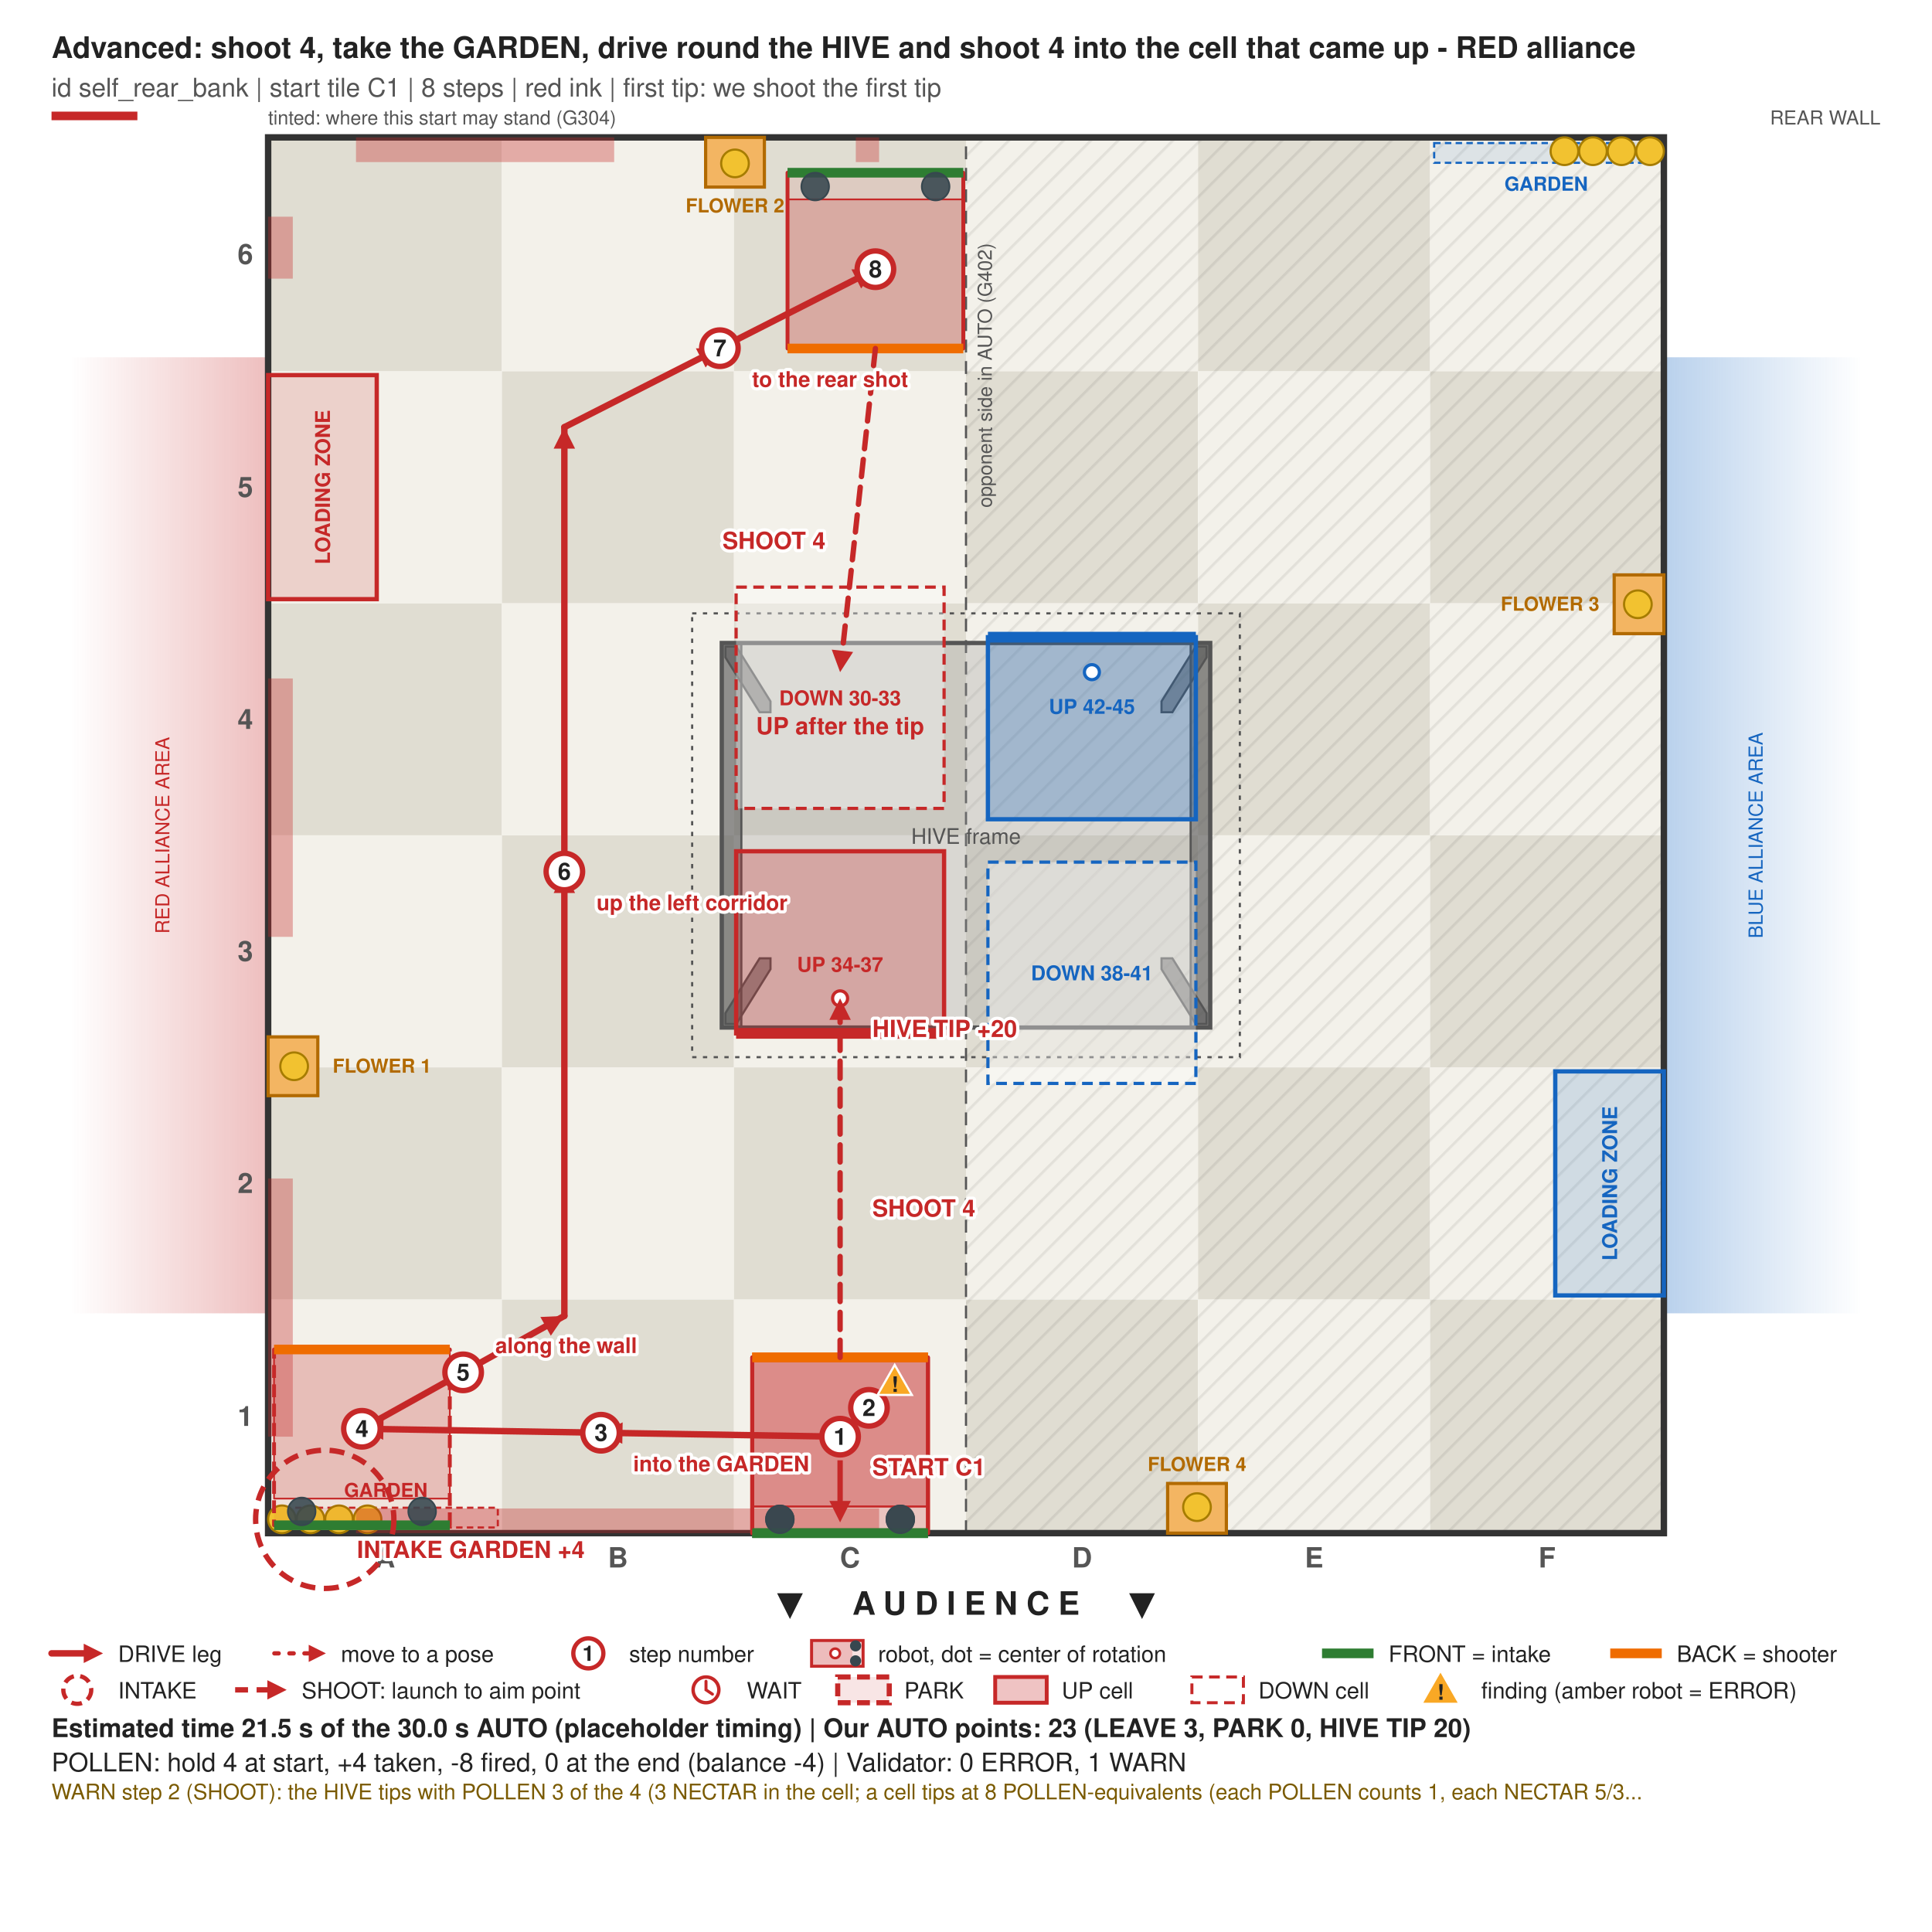
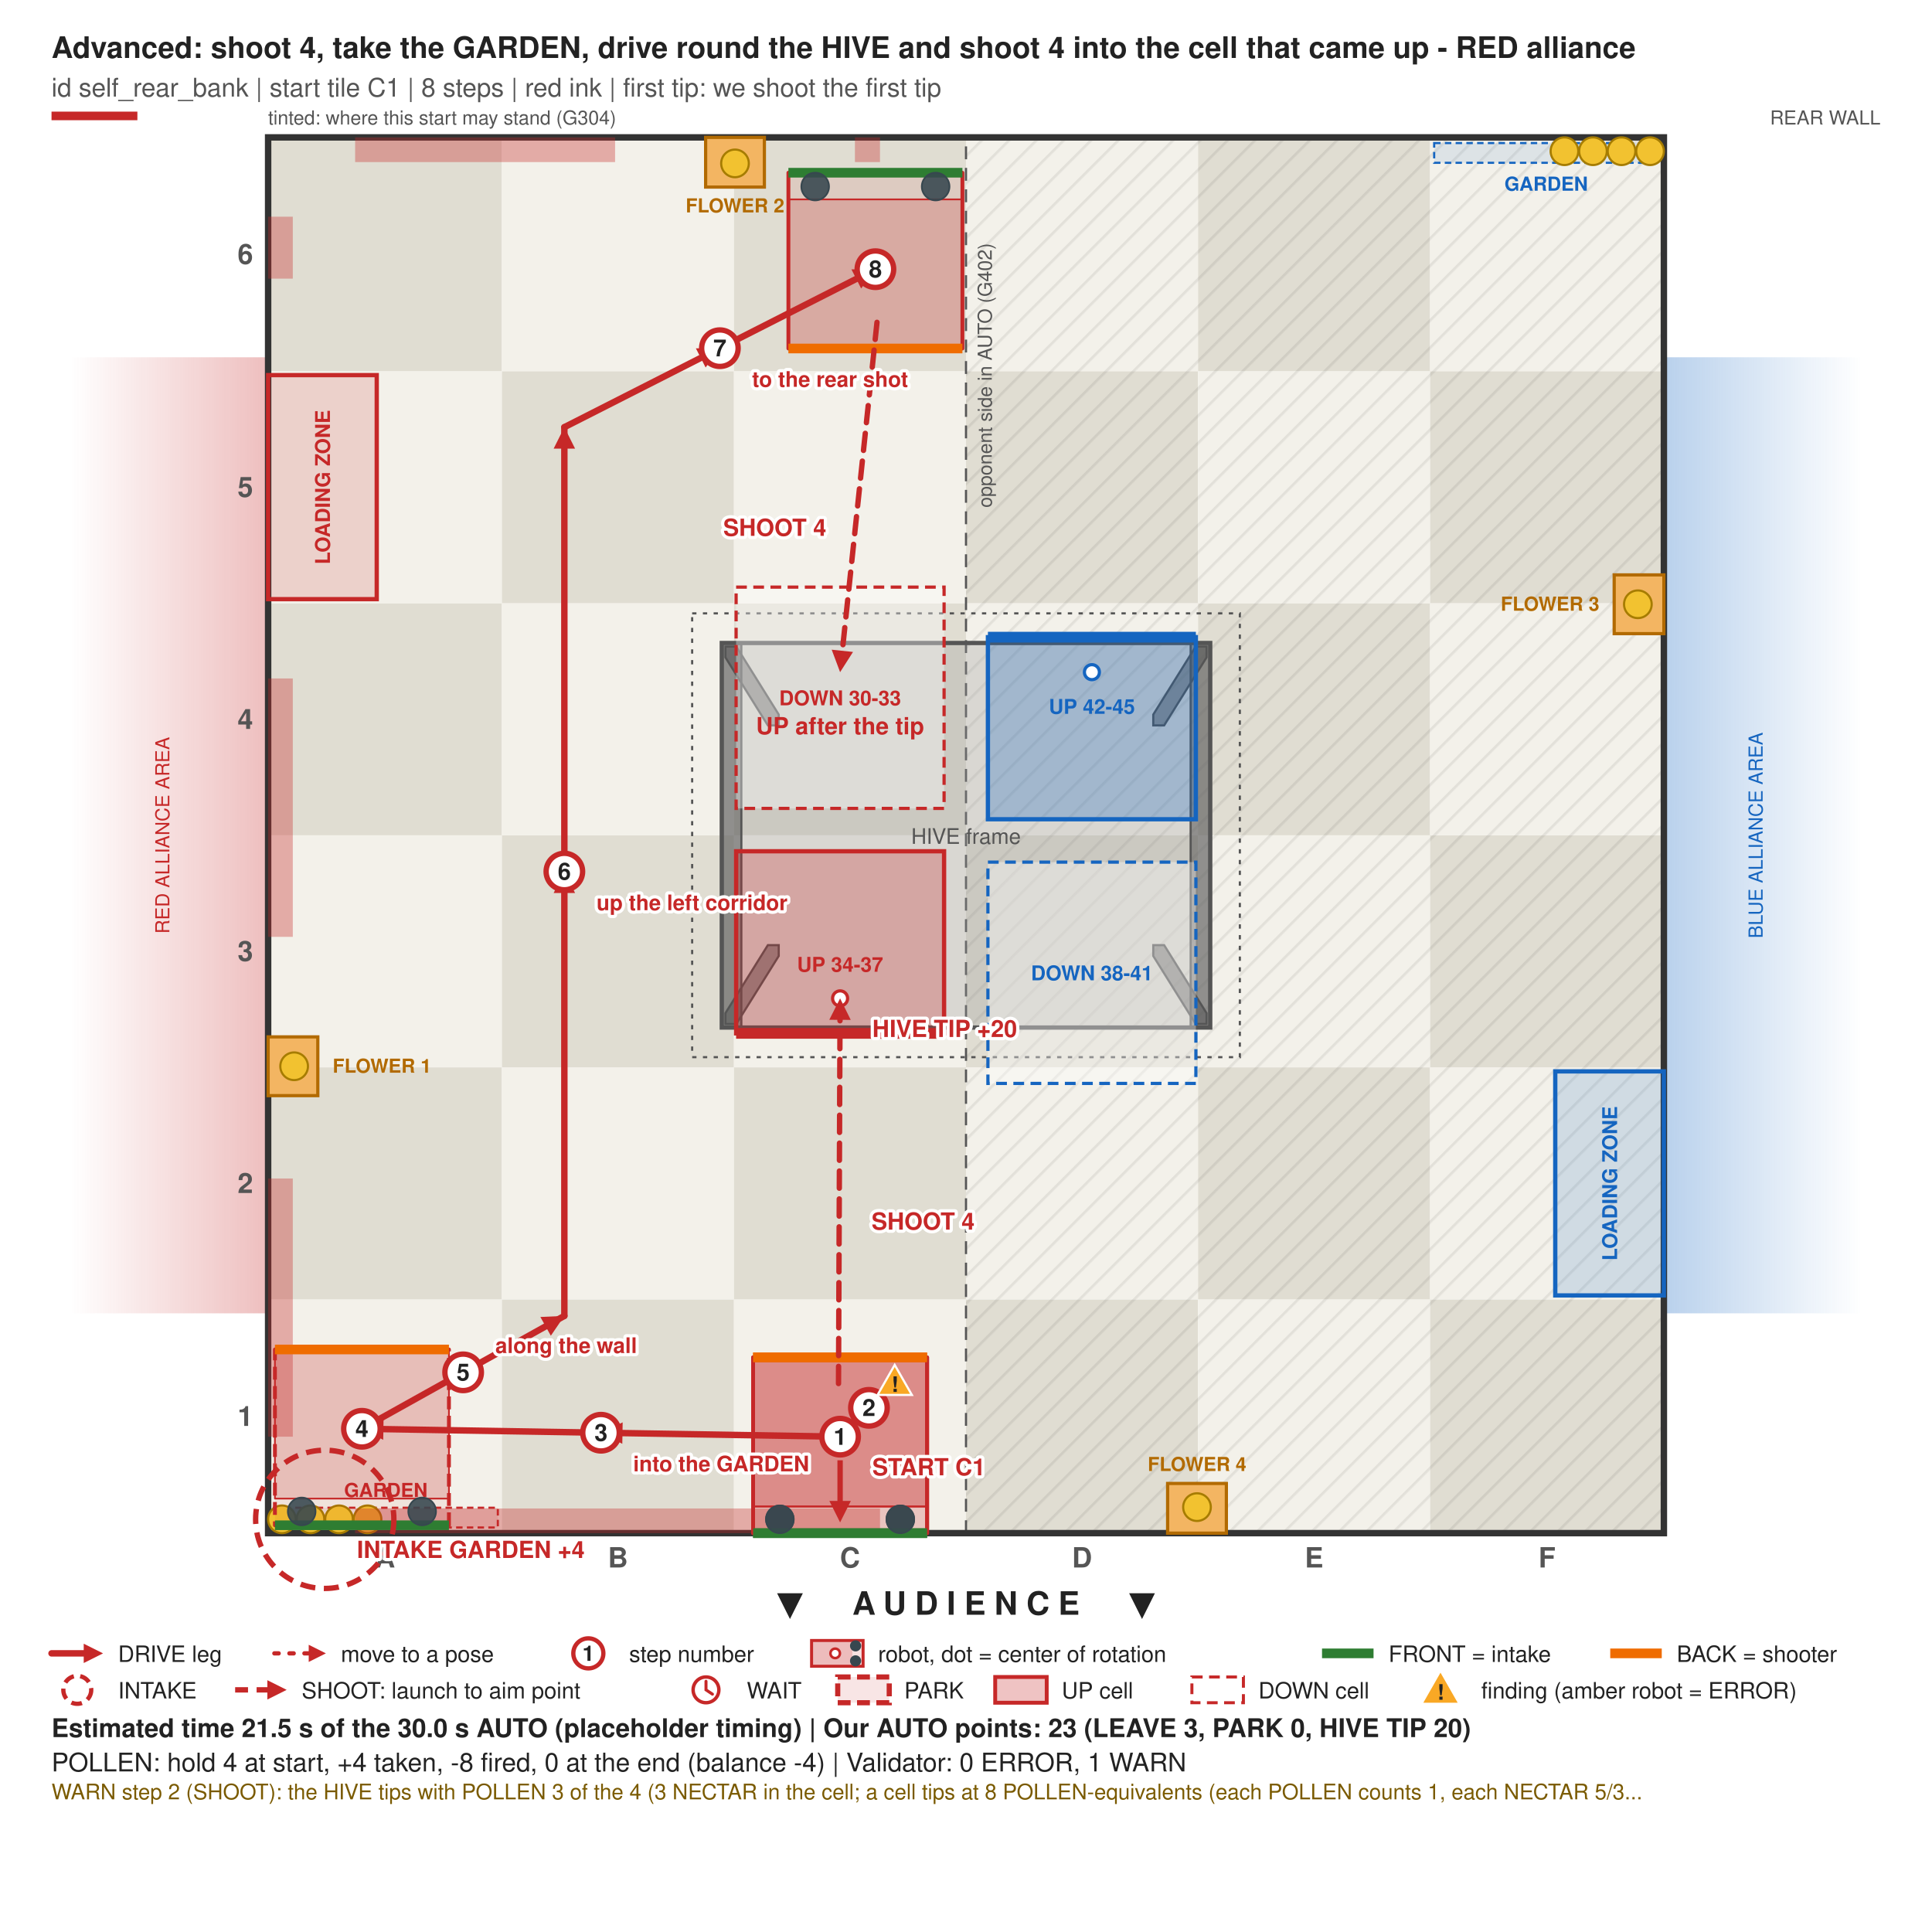
<svg xmlns="http://www.w3.org/2000/svg" viewBox="0 0 900 900" width="900" height="900" role="img" aria-labelledby="svg-title svg-desc" font-family="Helvetica, Arial, sans-serif">
  <defs>
    <linearGradient id="area-red" x1="1" y1="0" x2="0" y2="0">
      <stop offset="0" stop-color="#c62828" stop-opacity="0.30" />
      <stop offset="1" stop-color="#c62828" stop-opacity="0" />
    </linearGradient>
    <linearGradient id="area-blue" x1="0" y1="0" x2="1" y2="0">
      <stop offset="0" stop-color="#1565c0" stop-opacity="0.30" />
      <stop offset="1" stop-color="#1565c0" stop-opacity="0" />
    </linearGradient>
    <pattern id="opponent-hatch" width="9" height="9" patternUnits="userSpaceOnUse" patternTransform="rotate(45)">
      <line x1="0" y1="0" x2="0" y2="9" stroke="#000000" stroke-opacity="0.07" stroke-width="2.5" />
    </pattern>
  </defs>
  <rect id="background" x="0" y="0" width="900" height="900" fill="#ffffff" />
  <text id="title" x="24" y="27" font-size="13.83" font-weight="bold" fill="#222222">Advanced: shoot 4, take the GARDEN, drive round the HIVE and shoot 4 into the cell that came up - RED alliance</text>
  <text id="subtitle" x="24" y="45" font-size="12" fill="#555555">id self_rear_bank  |  start tile C1  |  8 steps  |  red ink  |  first tip: we shoot the first tip</text>
  <rect x="24" y="52" width="40" height="4" fill="#c62828" />
  <g id="field">
    <rect class="alliance-area" data-alliance="RED" x="32.9" y="166.43" width="92" height="445.37" fill="url(#area-red)" />
    <rect class="alliance-area" data-alliance="BLUE" x="775.1" y="166.43" width="92" height="445.37" fill="url(#area-blue)" />
    <text x="78.9" y="389.12" font-size="9" fill="#c62828" text-anchor="middle" transform="rotate(-90 78.9 389.12)">RED ALLIANCE AREA</text>
    <text x="821.1" y="389.12" font-size="9" fill="#1565c0" text-anchor="middle" transform="rotate(-90 821.1 389.12)">BLUE ALLIANCE AREA</text>
    <rect class="tile" data-tile="A1" x="124.9" y="605.3" width="108.9" height="108.9" fill="#f3f1ea" />
    <rect class="tile" data-tile="A2" x="124.9" y="497.2" width="108.9" height="108.1" fill="#e0ddd2" />
    <rect class="tile" data-tile="A3" x="124.9" y="389.1" width="108.9" height="108.1" fill="#f3f1ea" />
    <rect class="tile" data-tile="A4" x="124.9" y="281" width="108.9" height="108.1" fill="#e0ddd2" />
    <rect class="tile" data-tile="A5" x="124.9" y="172.9" width="108.9" height="108.1" fill="#f3f1ea" />
    <rect class="tile" data-tile="A6" x="124.9" y="64" width="108.9" height="108.9" fill="#e0ddd2" />
    <rect class="tile" data-tile="B1" x="233.8" y="605.3" width="108.1" height="108.9" fill="#e0ddd2" />
    <rect class="tile" data-tile="B2" x="233.8" y="497.2" width="108.1" height="108.1" fill="#f3f1ea" />
    <rect class="tile" data-tile="B3" x="233.8" y="389.1" width="108.1" height="108.1" fill="#e0ddd2" />
    <rect class="tile" data-tile="B4" x="233.8" y="281" width="108.1" height="108.1" fill="#f3f1ea" />
    <rect class="tile" data-tile="B5" x="233.8" y="172.9" width="108.1" height="108.1" fill="#e0ddd2" />
    <rect class="tile" data-tile="B6" x="233.8" y="64" width="108.1" height="108.9" fill="#f3f1ea" />
    <rect class="tile" data-tile="C1" x="341.9" y="605.3" width="108.1" height="108.9" fill="#f3f1ea" />
    <rect class="tile" data-tile="C2" x="341.9" y="497.2" width="108.1" height="108.1" fill="#e0ddd2" />
    <rect class="tile" data-tile="C3" x="341.9" y="389.1" width="108.1" height="108.1" fill="#f3f1ea" />
    <rect class="tile" data-tile="C4" x="341.9" y="281" width="108.1" height="108.1" fill="#e0ddd2" />
    <rect class="tile" data-tile="C5" x="341.9" y="172.9" width="108.1" height="108.1" fill="#f3f1ea" />
    <rect class="tile" data-tile="C6" x="341.9" y="64" width="108.1" height="108.9" fill="#e0ddd2" />
    <rect class="tile" data-tile="D1" x="450" y="605.3" width="108.1" height="108.9" fill="#e0ddd2" />
    <rect class="tile" data-tile="D2" x="450" y="497.2" width="108.1" height="108.1" fill="#f3f1ea" />
    <rect class="tile" data-tile="D3" x="450" y="389.1" width="108.1" height="108.1" fill="#e0ddd2" />
    <rect class="tile" data-tile="D4" x="450" y="281" width="108.1" height="108.1" fill="#f3f1ea" />
    <rect class="tile" data-tile="D5" x="450" y="172.9" width="108.1" height="108.1" fill="#e0ddd2" />
    <rect class="tile" data-tile="D6" x="450" y="64" width="108.1" height="108.9" fill="#f3f1ea" />
    <rect class="tile" data-tile="E1" x="558.1" y="605.3" width="108.1" height="108.9" fill="#f3f1ea" />
    <rect class="tile" data-tile="E2" x="558.1" y="497.2" width="108.1" height="108.1" fill="#e0ddd2" />
    <rect class="tile" data-tile="E3" x="558.1" y="389.1" width="108.1" height="108.1" fill="#f3f1ea" />
    <rect class="tile" data-tile="E4" x="558.1" y="281" width="108.1" height="108.1" fill="#e0ddd2" />
    <rect class="tile" data-tile="E5" x="558.1" y="172.9" width="108.1" height="108.1" fill="#f3f1ea" />
    <rect class="tile" data-tile="E6" x="558.1" y="64" width="108.1" height="108.9" fill="#e0ddd2" />
    <rect class="tile" data-tile="F1" x="666.2" y="605.3" width="108.9" height="108.9" fill="#e0ddd2" />
    <rect class="tile" data-tile="F2" x="666.2" y="497.2" width="108.9" height="108.1" fill="#f3f1ea" />
    <rect class="tile" data-tile="F3" x="666.2" y="389.1" width="108.9" height="108.1" fill="#e0ddd2" />
    <rect class="tile" data-tile="F4" x="666.2" y="281" width="108.9" height="108.1" fill="#f3f1ea" />
    <rect class="tile" data-tile="F5" x="666.2" y="172.9" width="108.9" height="108.1" fill="#e0ddd2" />
    <rect class="tile" data-tile="F6" x="666.2" y="64" width="108.9" height="108.9" fill="#f3f1ea" />
    <rect id="opponent-side" x="450" y="64" width="325.1" height="650.2" fill="url(#opponent-hatch)" />
    <line id="side-line" x1="450" y1="714.2" x2="450" y2="64" stroke="#555555" stroke-width="1" stroke-dasharray="6 4" />
    <text id="opponent-label" x="462" y="174.86" font-size="9" fill="#555555" text-anchor="middle" transform="rotate(-90 462 174.86)">opponent side in AUTO (G402)</text>
    <text class="tile-label" x="179.35" y="730.2" font-size="13" font-weight="bold" text-anchor="middle" fill="#555555">A</text>
    <text class="tile-label" x="287.85" y="730.2" font-size="13" font-weight="bold" text-anchor="middle" fill="#555555">B</text>
    <text class="tile-label" x="395.95" y="730.2" font-size="13" font-weight="bold" text-anchor="middle" fill="#555555">C</text>
    <text class="tile-label" x="504.05" y="730.2" font-size="13" font-weight="bold" text-anchor="middle" fill="#555555">D</text>
    <text class="tile-label" x="612.15" y="730.2" font-size="13" font-weight="bold" text-anchor="middle" fill="#555555">E</text>
    <text class="tile-label" x="720.65" y="730.2" font-size="13" font-weight="bold" text-anchor="middle" fill="#555555">F</text>
    <text class="tile-label" x="117.9" y="664.25" font-size="13" font-weight="bold" text-anchor="end" fill="#555555">1</text>
    <text class="tile-label" x="117.9" y="555.75" font-size="13" font-weight="bold" text-anchor="end" fill="#555555">2</text>
    <text class="tile-label" x="117.9" y="447.65" font-size="13" font-weight="bold" text-anchor="end" fill="#555555">3</text>
    <text class="tile-label" x="117.9" y="339.55" font-size="13" font-weight="bold" text-anchor="end" fill="#555555">4</text>
    <text class="tile-label" x="117.9" y="231.45" font-size="13" font-weight="bold" text-anchor="end" fill="#555555">5</text>
    <text class="tile-label" x="117.9" y="122.95" font-size="13" font-weight="bold" text-anchor="end" fill="#555555">6</text>
    <rect id="field-border" x="124.9" y="64" width="650.2" height="650.2" fill="none" stroke="#333333" stroke-width="3" />
  </g>
  <g id="structures">
    <rect id="hive-frame" x="336.23" y="299.53" width="227.54" height="179.14" fill="#9a9a9a" fill-opacity="0.30" stroke="#555555" stroke-width="2" />
    <rect id="hive-keepout" x="322.43" y="285.73" width="255.14" height="206.74" fill="none" stroke="#555555" stroke-width="1" stroke-dasharray="2 3" />
    <g id="hive-solid">
      <polygon class="hive-foot" points="336.23,478.67 345.35,478.67 345.35,299.53 336.23,299.53" fill="#555555" fill-opacity="0.55" stroke="#555555" stroke-width="1" />
      <polygon class="hive-foot" points="554.65,478.67 563.77,478.67 563.77,299.53 554.65,299.53" fill="#555555" fill-opacity="0.55" stroke="#555555" stroke-width="1" />
-       <polygon class="hive-foot" points="337.94,477.01 343,477.01 358.92,451.48 358.92,446.42 353.86,446.42 337.94,471.95" fill="#555555" fill-opacity="0.55" stroke="#555555" stroke-width="1" />
-       <polygon class="hive-foot" points="337.94,306.25 353.86,331.78 358.92,331.78 358.92,326.72 343,301.19 337.94,301.19" fill="#555555" fill-opacity="0.55" stroke="#555555" stroke-width="1" />
-       <polygon class="hive-foot" points="541.08,451.48 557,477.01 562.06,477.01 562.06,471.95 546.14,446.42 541.08,446.42" fill="#555555" fill-opacity="0.55" stroke="#555555" stroke-width="1" />
-       <polygon class="hive-foot" points="541.08,331.78 546.14,331.78 562.06,306.25 562.06,301.19 557,301.19 541.08,326.72" fill="#555555" fill-opacity="0.55" stroke="#555555" stroke-width="1" />
+       <polygon class="hive-foot" points="337.94,477.01 343,477.01 362.76,445.34 362.76,440.28 357.7,440.28 337.94,471.95" fill="#555555" fill-opacity="0.55" stroke="#555555" stroke-width="1" />
+       <polygon class="hive-foot" points="337.94,306.25 357.7,337.92 362.76,337.92 362.76,332.86 343,301.19 337.94,301.19" fill="#555555" fill-opacity="0.55" stroke="#555555" stroke-width="1" />
+       <polygon class="hive-foot" points="537.24,445.34 557,477.01 562.06,477.01 562.06,471.95 542.3,440.28 537.24,440.28" fill="#555555" fill-opacity="0.55" stroke="#555555" stroke-width="1" />
+       <polygon class="hive-foot" points="537.24,337.92 542.3,337.92 562.06,306.25 562.06,301.19 557,301.19 537.24,332.86" fill="#555555" fill-opacity="0.55" stroke="#555555" stroke-width="1" />
    </g>
    <text x="450" y="393.1" font-size="10" fill="#555555" text-anchor="middle">HIVE frame</text>
    <g class="hive" data-alliance="RED">
      <g class="cell cell-down" data-alliance="RED" data-side="REAR">
        <rect x="342.91" y="273.5" width="96.88" height="103.09" fill="#ffffff" fill-opacity="0.35" stroke="#c62828" stroke-width="1.5" stroke-dasharray="5 3" />
        <text x="391.35" y="328.55" font-size="9.5" font-weight="bold" fill="#c62828" text-anchor="middle">DOWN 30-33</text>
        <text class="cell-cue" x="391.35" y="342.05" font-size="11" font-weight="bold" fill="#c62828" text-anchor="middle">UP after the tip</text>
      </g>
      <g class="cell cell-up" data-alliance="RED" data-side="AUDIENCE">
        <rect x="342.91" y="396.55" width="96.88" height="84.82" fill="#c62828" fill-opacity="0.28" stroke="#c62828" stroke-width="2" />
        <line class="cell-opening" x1="342.91" y1="481.38" x2="439.79" y2="481.38" stroke="#c62828" stroke-width="5" />
        <circle class="aim-point" cx="391.35" cy="465.08" r="3.5" fill="#ffffff" stroke="#c62828" stroke-width="1.5" />
        <text x="391.35" y="452.68" font-size="9.5" font-weight="bold" fill="#c62828" text-anchor="middle">UP 34-37</text>
      </g>
    </g>
    <g class="hive" data-alliance="BLUE">
      <g class="cell cell-down" data-alliance="BLUE" data-side="AUDIENCE">
        <rect x="460.21" y="401.61" width="96.88" height="103.09" fill="#ffffff" fill-opacity="0.35" stroke="#1565c0" stroke-width="1.5" stroke-dasharray="5 3" />
        <text x="508.65" y="456.66" font-size="9.5" font-weight="bold" fill="#1565c0" text-anchor="middle">DOWN 38-41</text>
      </g>
      <g class="cell cell-up" data-alliance="BLUE" data-side="REAR">
        <rect x="460.21" y="296.82" width="96.88" height="84.82" fill="#1565c0" fill-opacity="0.28" stroke="#1565c0" stroke-width="2" />
        <line class="cell-opening" x1="460.21" y1="296.82" x2="557.09" y2="296.82" stroke="#1565c0" stroke-width="5" />
        <circle class="aim-point" cx="508.65" cy="313.12" r="3.5" fill="#ffffff" stroke="#1565c0" stroke-width="1.5" />
        <text x="508.65" y="332.52" font-size="9.5" font-weight="bold" fill="#1565c0" text-anchor="middle">UP 42-45</text>
      </g>
    </g>
    <g class="flower" data-flower="1">
      <rect x="124.9" y="483.02" width="23.15" height="27.37" fill="#f3b562" stroke="#b26a00" stroke-width="1.5" />
      <circle cx="137.02" cy="496.71" r="6.44" fill="#f2c230" stroke="#a67c00" stroke-width="1" />
      <text x="154.95" y="499.71" font-size="9" fill="#b26a00" font-weight="bold" text-anchor="start">FLOWER 1</text>
    </g>
    <g class="flower" data-flower="2">
      <rect x="328.71" y="64" width="27.37" height="23.15" fill="#f3b562" stroke="#b26a00" stroke-width="1.5" />
      <circle cx="342.39" cy="76.12" r="6.44" fill="#f2c230" stroke="#a67c00" stroke-width="1" />
      <text x="342.39" y="98.95" font-size="9" fill="#b26a00" font-weight="bold" text-anchor="middle">FLOWER 2</text>
    </g>
    <g class="flower" data-flower="3">
      <rect x="751.95" y="267.81" width="23.15" height="27.37" fill="#f3b562" stroke="#b26a00" stroke-width="1.5" />
      <circle cx="762.98" cy="281.49" r="6.44" fill="#f2c230" stroke="#a67c00" stroke-width="1" />
      <text x="745.05" y="284.49" font-size="9" fill="#b26a00" font-weight="bold" text-anchor="end">FLOWER 3</text>
    </g>
    <g class="flower" data-flower="4">
      <rect x="543.92" y="691.05" width="27.37" height="23.15" fill="#f3b562" stroke="#b26a00" stroke-width="1.5" />
      <circle cx="557.61" cy="702.08" r="6.44" fill="#f2c230" stroke="#a67c00" stroke-width="1" />
      <text x="557.61" y="685.25" font-size="9" fill="#b26a00" font-weight="bold" text-anchor="middle">FLOWER 4</text>
    </g>
    <g class="garden" data-alliance="RED">
      <rect x="127.54" y="702.36" width="104.37" height="9.2" fill="#c62828" fill-opacity="0.10" stroke="#c62828" stroke-width="1" stroke-dasharray="3 2" />
      <circle class="pollen" cx="131.34" cy="707.76" r="6.44" fill="#f2c230" stroke="#a67c00" stroke-width="1" />
      <circle class="pollen" cx="144.63" cy="707.76" r="6.44" fill="#f2c230" stroke="#a67c00" stroke-width="1" />
      <circle class="pollen" cx="157.93" cy="707.76" r="6.44" fill="#f2c230" stroke="#a67c00" stroke-width="1" />
      <circle class="pollen" cx="171.22" cy="707.76" r="6.44" fill="#f2c230" stroke="#a67c00" stroke-width="1" />
      <text x="179.73" y="697.36" font-size="9" fill="#c62828" text-anchor="middle" font-weight="bold">GARDEN</text>
    </g>
    <g class="loading-zone" data-alliance="RED">
      <rect x="124.9" y="174.74" width="50.6" height="104.37" fill="#c62828" fill-opacity="0.16" stroke="#c62828" stroke-width="2" />
      <text x="150.2" y="230.43" font-size="9.5" font-weight="bold" fill="#c62828" text-anchor="middle" transform="rotate(-90 150.2 226.93)">LOADING ZONE</text>
    </g>
    <g class="garden" data-alliance="BLUE">
      <rect x="668.09" y="66.64" width="104.37" height="9.2" fill="#1565c0" fill-opacity="0.10" stroke="#1565c0" stroke-width="1" stroke-dasharray="3 2" />
      <circle class="pollen" cx="768.66" cy="70.44" r="6.44" fill="#f2c230" stroke="#a67c00" stroke-width="1" />
      <circle class="pollen" cx="755.37" cy="70.44" r="6.44" fill="#f2c230" stroke="#a67c00" stroke-width="1" />
      <circle class="pollen" cx="742.07" cy="70.44" r="6.44" fill="#f2c230" stroke="#a67c00" stroke-width="1" />
      <circle class="pollen" cx="728.78" cy="70.44" r="6.44" fill="#f2c230" stroke="#a67c00" stroke-width="1" />
      <text x="720.27" y="88.84" font-size="9" fill="#1565c0" text-anchor="middle" font-weight="bold">GARDEN</text>
    </g>
    <g class="loading-zone" data-alliance="BLUE">
      <rect x="724.5" y="499.09" width="50.6" height="104.37" fill="#1565c0" fill-opacity="0.16" stroke="#1565c0" stroke-width="2" />
      <text x="749.8" y="554.77" font-size="9.5" font-weight="bold" fill="#1565c0" text-anchor="middle" transform="rotate(-90 749.8 551.27)">LOADING ZONE</text>
    </g>
    <text id="audience-label" x="450" y="752.2" font-size="15" font-weight="bold" letter-spacing="4" text-anchor="middle" fill="#222222">AUDIENCE</text>
    <polygon class="compass-arrow" points="362,742.2 374,742.2 368,754.2" fill="#222222" />
    <polygon class="compass-arrow" points="526,742.2 538,742.2 532,754.2" fill="#222222" />
    <text x="876" y="58" font-size="9" fill="#555555" text-anchor="end">REAR WALL</text>
  </g>
  <g id="start-bands" data-heading="-90">
    <rect class="start-band" data-wall="RED" data-from="9.77" data-to="35.92" x="124.9" y="548.99" width="11.5" height="120.27" fill="#c62828" fill-opacity="0.35" />
    <rect class="start-band" data-wall="RED" data-from="60.39" data-to="86.55" x="124.9" y="316.05" width="11.5" height="120.37" fill="#c62828" fill-opacity="0.35" />
    <rect class="start-band" data-wall="RED" data-from="127.04" data-to="133.32" x="124.9" y="100.94" width="11.5" height="28.86" fill="#c62828" fill-opacity="0.35" />
-     <rect class="start-band" data-wall="AUDIENCE" data-from="8.9" data-to="61.87" x="165.84" y="702.7" width="243.68" height="11.5" fill="#c62828" fill-opacity="0.35" />
-     <rect class="start-band" data-wall="REAR" data-from="8.9" data-to="35.05" x="165.84" y="64" width="120.27" height="11.5" fill="#c62828" fill-opacity="0.35" />
-     <rect class="start-band" data-wall="REAR" data-from="59.52" data-to="61.87" x="398.67" y="64" width="10.85" height="11.5" fill="#c62828" fill-opacity="0.35" />
+     <rect class="start-band" data-wall="AUDIENCE" data-from="8.81" data-to="61.96" x="165.43" y="702.7" width="244.51" height="11.5" fill="#c62828" fill-opacity="0.35" />
+     <rect class="start-band" data-wall="REAR" data-from="8.81" data-to="35.14" x="165.43" y="64" width="121.1" height="11.5" fill="#c62828" fill-opacity="0.35" />
+     <rect class="start-band" data-wall="REAR" data-from="59.43" data-to="61.96" x="398.26" y="64" width="11.67" height="11.5" fill="#c62828" fill-opacity="0.35" />
    <text class="start-band-label" x="124.9" y="58" font-size="9" fill="#555555">tinted: where this start may stand (G304)</text>
  </g>
  <g id="route" data-ink="#c62828" data-alliance="RED" data-route="self_rear_bank">
    <g class="drive-leg" data-step="3" data-mode="CONSTANT">
      <path class="leg" d="M 391.35 669.26 L 168.6 665.58" fill="none" stroke="#c62828" stroke-width="3" stroke-linecap="round" stroke-linejoin="round" />
      <polygon class="arrowhead" points="279.97,667.42 290.06,662.58 289.89,672.58" fill="#c62828" />
      <polygon class="arrowhead" points="168.6,665.58 178.68,660.74 178.52,670.74" fill="#c62828" />
    </g>
    <g class="drive-leg" data-step="5" data-mode="CONSTANT">
      <path class="leg" d="M 168.6 665.58 L 262.9 613" fill="none" stroke="#c62828" stroke-width="3" stroke-linecap="round" stroke-linejoin="round" />
      <polygon class="arrowhead" points="262.9,613 256.6,622.24 251.73,613.5" fill="#c62828" />
    </g>
    <g class="drive-leg" data-step="6" data-mode="REVERSE_TANGENT">
      <path class="leg" d="M 262.9 613 L 262.9 199" fill="none" stroke="#c62828" stroke-width="3" stroke-linecap="round" stroke-linejoin="round" />
      <polygon class="arrowhead" points="262.9,406 267.9,416 257.9,416" fill="#c62828" />
      <polygon class="arrowhead" points="262.9,199 267.9,209 257.9,209" fill="#c62828" />
    </g>
    <g class="drive-leg" data-step="7" data-mode="LINEAR">
      <path class="leg" d="M 262.9 199 L 407.8 125.4" fill="none" stroke="#c62828" stroke-width="3" stroke-linecap="round" stroke-linejoin="round" />
      <polygon class="arrowhead" points="335.35,162.2 328.7,171.19 324.17,162.27" fill="#c62828" />
      <polygon class="arrowhead" points="407.8,125.4 401.15,134.39 396.62,125.47" fill="#c62828" />
    </g>
    <g id="start-footprint" class="footprint start" data-step="1">
-       <polygon class="outline" points="432.29,714.2 432.29,632.32 350.41,632.32 350.41,714.2" fill="#c62828" fill-opacity="0.14" stroke="#c62828" stroke-width="1.8" stroke-linejoin="round" />
-       <polygon class="chassis" points="432.29,701.78 432.29,632.32 350.41,632.32 350.41,701.78" fill="#c62828" fill-opacity="0.2" stroke="#c62828" stroke-width="0.8" stroke-linejoin="round" />
-       <line class="front-edge" x1="432.29" y1="714.2" x2="350.41" y2="714.2" stroke="#2e7d32" stroke-width="4.5" />
-       <line class="back-edge" x1="432.29" y1="632.32" x2="350.41" y2="632.32" stroke="#ef6c00" stroke-width="4.5" />
+       <polygon class="outline" points="431.88,714.2 431.88,632.32 350.82,632.32 350.82,714.2" fill="#c62828" fill-opacity="0.14" stroke="#c62828" stroke-width="1.8" stroke-linejoin="round" />
+       <polygon class="chassis" points="431.88,701.78 431.88,632.32 350.82,632.32 350.82,701.78" fill="#c62828" fill-opacity="0.2" stroke="#c62828" stroke-width="0.8" stroke-linejoin="round" />
+       <line class="front-edge" x1="431.88" y1="714.2" x2="350.82" y2="714.2" stroke="#2e7d32" stroke-width="4.5" />
+       <line class="back-edge" x1="431.88" y1="632.32" x2="350.82" y2="632.32" stroke="#ef6c00" stroke-width="4.5" />
      <circle class="wheel" data-wheel="LEFT" cx="419.41" cy="707.76" r="6.44" fill="#37474f" fill-opacity="0.88" stroke="#37474f" stroke-width="0.8" />
      <circle class="wheel" data-wheel="RIGHT" cx="363.29" cy="707.76" r="6.44" fill="#37474f" fill-opacity="0.88" stroke="#37474f" stroke-width="0.8" />
      <g class="pose-point" data-x="57.92" data-y="9.77">
        <circle cx="391.35" cy="669.26" r="3.4" fill="#ffffff" fill-opacity="0.92" stroke="#c62828" stroke-width="1.6" />
        <line x1="387.95" y1="669.26" x2="394.75" y2="669.26" stroke="#c62828" stroke-width="1" />
        <line x1="391.35" y1="665.86" x2="391.35" y2="672.66" stroke="#c62828" stroke-width="1" />
      </g>
      <line class="heading-arrow" x1="391.35" y1="680.26" x2="391.35" y2="701.2" stroke="#c62828" stroke-width="2.5" />
      <polygon class="arrowhead" points="391.35,709.2 386.35,699.2 396.35,699.2" fill="#c62828" />
    </g>
    <g class="shoot-pose" data-step="2" data-nominal="false">
-       <polygon class="outline" points="432.29,714.2 432.29,632.32 350.41,632.32 350.41,714.2" fill="#c62828" fill-opacity="0.1" stroke="#c62828" stroke-width="1.8" stroke-linejoin="round" />
-       <polygon class="chassis" points="432.29,701.78 432.29,632.32 350.41,632.32 350.41,701.78" fill="#c62828" fill-opacity="0.2" stroke="#c62828" stroke-width="0.8" stroke-linejoin="round" />
-       <line class="front-edge" x1="432.29" y1="714.2" x2="350.41" y2="714.2" stroke="#2e7d32" stroke-width="4.5" />
-       <line class="back-edge" x1="432.29" y1="632.32" x2="350.41" y2="632.32" stroke="#ef6c00" stroke-width="4.5" />
+       <polygon class="outline" points="431.88,714.2 431.88,632.32 350.82,632.32 350.82,714.2" fill="#c62828" fill-opacity="0.1" stroke="#c62828" stroke-width="1.8" stroke-linejoin="round" />
+       <polygon class="chassis" points="431.88,701.78 431.88,632.32 350.82,632.32 350.82,701.78" fill="#c62828" fill-opacity="0.2" stroke="#c62828" stroke-width="0.8" stroke-linejoin="round" />
+       <line class="front-edge" x1="431.88" y1="714.2" x2="350.82" y2="714.2" stroke="#2e7d32" stroke-width="4.5" />
+       <line class="back-edge" x1="431.88" y1="632.32" x2="350.82" y2="632.32" stroke="#ef6c00" stroke-width="4.5" />
      <circle class="wheel" data-wheel="LEFT" cx="419.41" cy="707.76" r="6.44" fill="#37474f" fill-opacity="0.88" stroke="#37474f" stroke-width="0.8" />
      <circle class="wheel" data-wheel="RIGHT" cx="363.29" cy="707.76" r="6.44" fill="#37474f" fill-opacity="0.88" stroke="#37474f" stroke-width="0.8" />
      <g class="pose-point" data-x="57.92" data-y="9.77">
        <circle cx="391.35" cy="669.26" r="3.4" fill="#ffffff" fill-opacity="0.92" stroke="#c62828" stroke-width="1.6" />
        <line x1="387.95" y1="669.26" x2="394.75" y2="669.26" stroke="#c62828" stroke-width="1" />
        <line x1="391.35" y1="665.86" x2="391.35" y2="672.66" stroke="#c62828" stroke-width="1" />
      </g>
-       <line class="shot" x1="391.35" y1="632.32" x2="391.35" y2="474.08" stroke="#c62828" stroke-width="2.5" stroke-dasharray="8 5" stroke-linecap="round" />
-       <polygon class="arrowhead" points="391.35,465.08 396.35,475.08 386.35,475.08" fill="#c62828" />
+       <line class="shot" x1="390.61" y1="644.51" x2="391.31" y2="474.08" stroke="#c62828" stroke-width="2.5" stroke-dasharray="8 5" stroke-linecap="round" />
+       <polygon class="arrowhead" points="391.35,465.08 396.31,475.1 386.31,475.06" fill="#c62828" />
    </g>
    <g class="intake" data-step="4" data-source="GARDEN">
-       <polygon class="outline" points="209.54,710.52 209.54,628.64 127.66,628.64 127.66,710.52" fill="#c62828" fill-opacity="0.07" stroke="#c62828" stroke-width="1.8" stroke-dasharray="6 3" stroke-linejoin="round" />
-       <polygon class="chassis" points="209.54,698.1 209.54,628.64 127.66,628.64 127.66,698.1" fill="#c62828" fill-opacity="0.2" stroke="#c62828" stroke-width="0.8" stroke-linejoin="round" />
-       <line class="front-edge" x1="209.54" y1="710.52" x2="127.66" y2="710.52" stroke="#2e7d32" stroke-width="4.5" />
-       <line class="back-edge" x1="209.54" y1="628.64" x2="127.66" y2="628.64" stroke="#ef6c00" stroke-width="4.5" />
+       <polygon class="outline" points="209.13,710.52 209.13,628.64 128.07,628.64 128.07,710.52" fill="#c62828" fill-opacity="0.07" stroke="#c62828" stroke-width="1.8" stroke-dasharray="6 3" stroke-linejoin="round" />
+       <polygon class="chassis" points="209.13,698.1 209.13,628.64 128.07,628.64 128.07,698.1" fill="#c62828" fill-opacity="0.2" stroke="#c62828" stroke-width="0.8" stroke-linejoin="round" />
+       <line class="front-edge" x1="209.13" y1="710.52" x2="128.07" y2="710.52" stroke="#2e7d32" stroke-width="4.5" />
+       <line class="back-edge" x1="209.13" y1="628.64" x2="128.07" y2="628.64" stroke="#ef6c00" stroke-width="4.5" />
      <circle class="wheel" data-wheel="LEFT" cx="196.66" cy="704.08" r="6.44" fill="#37474f" fill-opacity="0.88" stroke="#37474f" stroke-width="0.8" />
      <circle class="wheel" data-wheel="RIGHT" cx="140.54" cy="704.08" r="6.44" fill="#37474f" fill-opacity="0.88" stroke="#37474f" stroke-width="0.8" />
      <g class="pose-point" data-x="9.5" data-y="10.57">
        <circle cx="168.6" cy="665.58" r="3.4" fill="#ffffff" fill-opacity="0.92" stroke="#c62828" stroke-width="1.6" />
        <line x1="165.2" y1="665.58" x2="172" y2="665.58" stroke="#c62828" stroke-width="1" />
        <line x1="168.6" y1="662.18" x2="168.6" y2="668.98" stroke="#c62828" stroke-width="1" />
      </g>
      <circle class="intake-ring" cx="151.28" cy="707.76" r="32.2" fill="none" stroke="#c62828" stroke-width="2.5" stroke-dasharray="7 4" />
    </g>
    <g class="shoot-pose" data-step="8" data-nominal="false">
-       <polygon class="outline" points="366.86,80.46 366.86,162.34 448.74,162.34 448.74,80.46" fill="#c62828" fill-opacity="0.1" stroke="#c62828" stroke-width="1.8" stroke-linejoin="round" />
-       <polygon class="chassis" points="366.86,92.88 366.86,162.34 448.74,162.34 448.74,92.88" fill="#c62828" fill-opacity="0.2" stroke="#c62828" stroke-width="0.8" stroke-linejoin="round" />
-       <line class="front-edge" x1="366.86" y1="80.46" x2="448.74" y2="80.46" stroke="#2e7d32" stroke-width="4.5" />
-       <line class="back-edge" x1="366.86" y1="162.34" x2="448.74" y2="162.34" stroke="#ef6c00" stroke-width="4.5" />
+       <polygon class="outline" points="367.27,80.46 367.27,162.34 448.33,162.34 448.33,80.46" fill="#c62828" fill-opacity="0.1" stroke="#c62828" stroke-width="1.8" stroke-linejoin="round" />
+       <polygon class="chassis" points="367.27,92.88 367.27,162.34 448.33,162.34 448.33,92.88" fill="#c62828" fill-opacity="0.2" stroke="#c62828" stroke-width="0.8" stroke-linejoin="round" />
+       <line class="front-edge" x1="367.27" y1="80.46" x2="448.33" y2="80.46" stroke="#2e7d32" stroke-width="4.5" />
+       <line class="back-edge" x1="367.27" y1="162.34" x2="448.33" y2="162.34" stroke="#ef6c00" stroke-width="4.5" />
      <circle class="wheel" data-wheel="LEFT" cx="379.74" cy="86.9" r="6.44" fill="#37474f" fill-opacity="0.88" stroke="#37474f" stroke-width="0.8" />
      <circle class="wheel" data-wheel="RIGHT" cx="435.86" cy="86.9" r="6.44" fill="#37474f" fill-opacity="0.88" stroke="#37474f" stroke-width="0.8" />
      <g class="pose-point" data-x="61.5" data-y="128">
        <circle cx="407.8" cy="125.4" r="3.4" fill="#ffffff" fill-opacity="0.92" stroke="#c62828" stroke-width="1.6" />
        <line x1="404.4" y1="125.4" x2="411.2" y2="125.4" stroke="#c62828" stroke-width="1" />
        <line x1="407.8" y1="122" x2="407.8" y2="128.8" stroke="#c62828" stroke-width="1" />
      </g>
-       <line class="shot" x1="407.8" y1="162.34" x2="392.33" y2="304.17" stroke="#c62828" stroke-width="2.5" stroke-dasharray="8 5" stroke-linecap="round" />
-       <polygon class="arrowhead" points="391.35,313.12 387.46,302.63 397.41,303.72" fill="#c62828" />
+       <line class="shot" x1="408.54" y1="150.15" x2="392.29" y2="304.17" stroke="#c62828" stroke-width="2.5" stroke-dasharray="8 5" stroke-linecap="round" />
+       <polygon class="arrowhead" points="391.35,313.12 387.43,302.65 397.37,303.7" fill="#c62828" />
    </g>
    <g id="badges">
      <g class="badge" data-step="1" data-kind="START">
        <circle cx="391.35" cy="669.26" r="8.5" fill="#ffffff" stroke="#c62828" stroke-width="2.5" />
        <text x="391.35" y="673.06" font-size="11" font-weight="bold" text-anchor="middle" fill="#222222">1</text>
      </g>
      <g class="badge" data-step="2" data-kind="SHOOT">
        <circle cx="404.79" cy="655.82" r="8.5" fill="#ffffff" stroke="#c62828" stroke-width="2.5" />
        <text x="404.79" y="659.62" font-size="11" font-weight="bold" text-anchor="middle" fill="#222222">2</text>
      </g>
      <g class="badge" data-step="3" data-kind="DRIVE">
        <circle cx="279.97" cy="667.42" r="8.5" fill="#ffffff" stroke="#c62828" stroke-width="2.5" />
        <text x="279.97" y="671.22" font-size="11" font-weight="bold" text-anchor="middle" fill="#222222">3</text>
      </g>
      <g class="badge" data-step="4" data-kind="INTAKE">
        <circle cx="168.6" cy="665.58" r="8.5" fill="#ffffff" stroke="#c62828" stroke-width="2.5" />
        <text x="168.6" y="669.38" font-size="11" font-weight="bold" text-anchor="middle" fill="#222222">4</text>
      </g>
      <g class="badge" data-step="5" data-kind="DRIVE">
        <circle cx="215.75" cy="639.29" r="8.5" fill="#ffffff" stroke="#c62828" stroke-width="2.5" />
        <text x="215.75" y="643.09" font-size="11" font-weight="bold" text-anchor="middle" fill="#222222">5</text>
      </g>
      <g class="badge" data-step="6" data-kind="DRIVE">
        <circle cx="262.9" cy="406" r="8.5" fill="#ffffff" stroke="#c62828" stroke-width="2.5" />
        <text x="262.9" y="409.8" font-size="11" font-weight="bold" text-anchor="middle" fill="#222222">6</text>
      </g>
      <g class="badge" data-step="7" data-kind="DRIVE">
        <circle cx="335.35" cy="162.2" r="8.5" fill="#ffffff" stroke="#c62828" stroke-width="2.5" />
        <text x="335.35" y="166" font-size="11" font-weight="bold" text-anchor="middle" fill="#222222">7</text>
      </g>
      <g class="badge" data-step="8" data-kind="SHOOT">
        <circle cx="407.8" cy="125.4" r="8.5" fill="#ffffff" stroke="#c62828" stroke-width="2.5" />
        <text x="407.8" y="129.2" font-size="11" font-weight="bold" text-anchor="middle" fill="#222222">8</text>
      </g>
    </g>
    <g id="step-labels">
      <text class="step-label" x="406.35" y="687.26" font-size="11" font-weight="bold" fill="#c62828" text-anchor="start" stroke="#ffffff" stroke-width="3" stroke-linejoin="round" paint-order="stroke">START C1</text>
-       <text class="step-label" x="406.35" y="566.7" font-size="11" font-weight="bold" fill="#c62828" text-anchor="start" stroke="#ffffff" stroke-width="3" stroke-linejoin="round" paint-order="stroke">SHOOT 4</text>
+       <text class="step-label" x="405.98" y="572.8" font-size="11" font-weight="bold" fill="#c62828" text-anchor="start" stroke="#ffffff" stroke-width="3" stroke-linejoin="round" paint-order="stroke">SHOOT 4</text>
      <text class="step-label" x="406.35" y="483.08" font-size="11" font-weight="bold" fill="#c62828" text-anchor="start" stroke="#ffffff" stroke-width="3" stroke-linejoin="round" paint-order="stroke">HIVE TIP +20</text>
      <text class="step-label" x="294.97" y="685.42" font-size="10" font-weight="bold" fill="#c62828" text-anchor="start" stroke="#ffffff" stroke-width="3" stroke-linejoin="round" paint-order="stroke">into the GARDEN</text>
      <text class="step-label" x="166.28" y="725.76" font-size="11" font-weight="bold" fill="#c62828" text-anchor="start" stroke="#ffffff" stroke-width="3" stroke-linejoin="round" paint-order="stroke">INTAKE GARDEN +4</text>
      <text class="step-label" x="230.75" y="630.29" font-size="10" font-weight="bold" fill="#c62828" text-anchor="start" stroke="#ffffff" stroke-width="3" stroke-linejoin="round" paint-order="stroke">along the wall</text>
      <text class="step-label" x="277.9" y="424" font-size="10" font-weight="bold" fill="#c62828" text-anchor="start" stroke="#ffffff" stroke-width="3" stroke-linejoin="round" paint-order="stroke">up the left corridor</text>
      <text class="step-label" x="350.35" y="180.2" font-size="10" font-weight="bold" fill="#c62828" text-anchor="start" stroke="#ffffff" stroke-width="3" stroke-linejoin="round" paint-order="stroke">to the rear shot</text>
-       <text class="step-label" x="384.57" y="255.73" font-size="11" font-weight="bold" fill="#c62828" text-anchor="end" stroke="#ffffff" stroke-width="3" stroke-linejoin="round" paint-order="stroke">SHOOT 4</text>
+       <text class="step-label" x="384.94" y="249.63" font-size="11" font-weight="bold" fill="#c62828" text-anchor="end" stroke="#ffffff" stroke-width="3" stroke-linejoin="round" paint-order="stroke">SHOOT 4</text>
    </g>
    <g id="issue-marks">
      <g class="issue-mark" data-step="2" data-severity="WARN">
        <polygon points="416.79,635.82 424.79,649.82 408.79,649.82" fill="#f9a825" stroke="#ffffff" stroke-width="1" />
        <text x="416.79" y="648.42" font-size="10" font-weight="bold" text-anchor="middle" fill="#222222">!</text>
      </g>
    </g>
  </g>
  <g id="legend">
    <g class="legend-item" data-icon="drive">
      <line x1="24" y1="770.2" x2="40" y2="770.2" stroke="#c62828" stroke-width="3" stroke-linecap="round" />
      <polygon class="arrowhead" points="48,770.2 39,774.7 39,765.7" fill="#c62828" />
      <text x="55" y="774.2" font-size="10.5" fill="#222222">DRIVE leg</text>
    </g>
    <g class="legend-item" data-icon="approach">
      <line x1="127.81" y1="770.2" x2="143.81" y2="770.2" stroke="#c62828" stroke-width="2" stroke-dasharray="2 5" stroke-linecap="round" />
      <polygon class="arrowhead" points="151.81,770.2 143.81,774.2 143.81,766.2" fill="#c62828" />
      <text x="158.81" y="774.2" font-size="10.5" fill="#222222">move to a pose</text>
    </g>
    <g class="legend-item" data-icon="badge">
      <circle cx="274.07" cy="770.2" r="7" fill="#ffffff" stroke="#c62828" stroke-width="2" />
      <text x="274.07" y="773.7" font-size="10" font-weight="bold" text-anchor="middle" fill="#222222">1</text>
      <text x="293.07" y="774.2" font-size="10.5" fill="#222222">step number</text>
    </g>
    <g class="legend-item" data-icon="robot">
      <rect x="378.06" y="764.2" width="24" height="12" fill="#c62828" fill-opacity="0.14" stroke="#c62828" stroke-width="1.4" />
      <rect x="378.06" y="764.2" width="19" height="12" fill="#c62828" fill-opacity="0.2" />
      <circle cx="398.56" cy="766.7" r="2.6" fill="#37474f" />
      <circle cx="398.56" cy="773.7" r="2.6" fill="#37474f" />
      <circle cx="389.06" cy="770.2" r="2.2" fill="#ffffff" stroke="#c62828" stroke-width="1.2" />
      <text x="409.06" y="774.2" font-size="10.5" fill="#222222">robot, dot = center of rotation</text>
    </g>
    <g class="legend-item" data-icon="front">
      <line x1="615.85" y1="770.2" x2="639.85" y2="770.2" stroke="#2e7d32" stroke-width="4.5" />
      <text x="646.85" y="774.2" font-size="10.5" fill="#222222">FRONT = intake</text>
    </g>
    <g class="legend-item" data-icon="back">
      <line x1="750.11" y1="770.2" x2="774.11" y2="770.2" stroke="#ef6c00" stroke-width="4.5" />
      <text x="781.11" y="774.2" font-size="10.5" fill="#222222">BACK = shooter</text>
    </g>
    <g class="legend-item" data-icon="intake">
      <circle cx="36" cy="787.2" r="6.5" fill="none" stroke="#c62828" stroke-width="2" stroke-dasharray="5 3" />
      <text x="55" y="791.2" font-size="10.5" fill="#222222">INTAKE</text>
    </g>
    <g class="legend-item" data-icon="shoot">
      <line x1="109.54" y1="787.2" x2="125.54" y2="787.2" stroke="#c62828" stroke-width="2.5" stroke-dasharray="6 4" />
      <polygon class="arrowhead" points="133.54,787.2 124.54,791.7 124.54,782.7" fill="#c62828" />
      <text x="140.54" y="791.2" font-size="10.5" fill="#222222">SHOOT: launch to aim point</text>
    </g>
    <g class="legend-item" data-icon="wait">
      <circle cx="328.88" cy="787.2" r="6" fill="#ffffff" stroke="#c62828" stroke-width="1.6" />
      <polyline points="328.88,783.2 328.88,787.2 331.88,789.2" fill="none" stroke="#c62828" stroke-width="1.4" stroke-linecap="round" />
      <text x="347.88" y="791.2" font-size="10.5" fill="#222222">WAIT</text>
    </g>
    <g class="legend-item" data-icon="park">
      <rect x="390.24" y="781.2" width="24" height="12" fill="#c62828" fill-opacity="0.12" stroke="#c62828" stroke-width="2.4" stroke-dasharray="6 3" />
      <text x="421.24" y="791.2" font-size="10.5" fill="#222222">PARK</text>
    </g>
    <g class="legend-item" data-icon="up">
      <rect x="463.6" y="781.2" width="24" height="12" fill="#c62828" fill-opacity="0.28" stroke="#c62828" stroke-width="1.8" />
      <text x="494.6" y="791.2" font-size="10.5" fill="#222222">UP cell</text>
    </g>
    <g class="legend-item" data-icon="down">
      <rect x="555.23" y="781.2" width="24" height="12" fill="#ffffff" fill-opacity="0.35" stroke="#c62828" stroke-width="1.4" stroke-dasharray="5 3" />
      <text x="586.23" y="791.2" font-size="10.5" fill="#222222">DOWN cell</text>
    </g>
    <g class="legend-item" data-icon="issue">
      <polygon points="671.04,779.2 679.04,793.2 663.04,793.2" fill="#f9a825" />
      <text x="671.04" y="791.8" font-size="10" font-weight="bold" text-anchor="middle" fill="#222222">!</text>
      <text x="690.04" y="791.2" font-size="10.5" fill="#222222">finding (amber robot = ERROR)</text>
    </g>
  </g>
  <g id="footer">
    <text id="footer-metrics" x="24" y="809.2" font-size="12" font-weight="bold" fill="#222222">Estimated time 21.5 s of the 30.0 s AUTO (placeholder timing)   |   Our AUTO points: 23  (LEAVE 3, PARK 0, HIVE TIP 20)</text>
    <text id="footer-pollen" x="24" y="825.2" font-size="12" fill="#222222">POLLEN: hold 4 at start, +4 taken, -8 fired, 0 at the end (balance -4)   |   Validator: 0 ERROR, 1 WARN</text>
    <g class="issue-line" data-severity="WARN">
      <text x="24" y="838.2" font-size="10" fill="#7a5a00">WARN step 2 (SHOOT): the HIVE tips with POLLEN 3 of the 4 (3 NECTAR in the cell; a cell tips at 8 POLLEN-equivalents (each POLLEN counts 1, each NECTAR 5/3...</text>
    </g>
  </g>
</svg>
